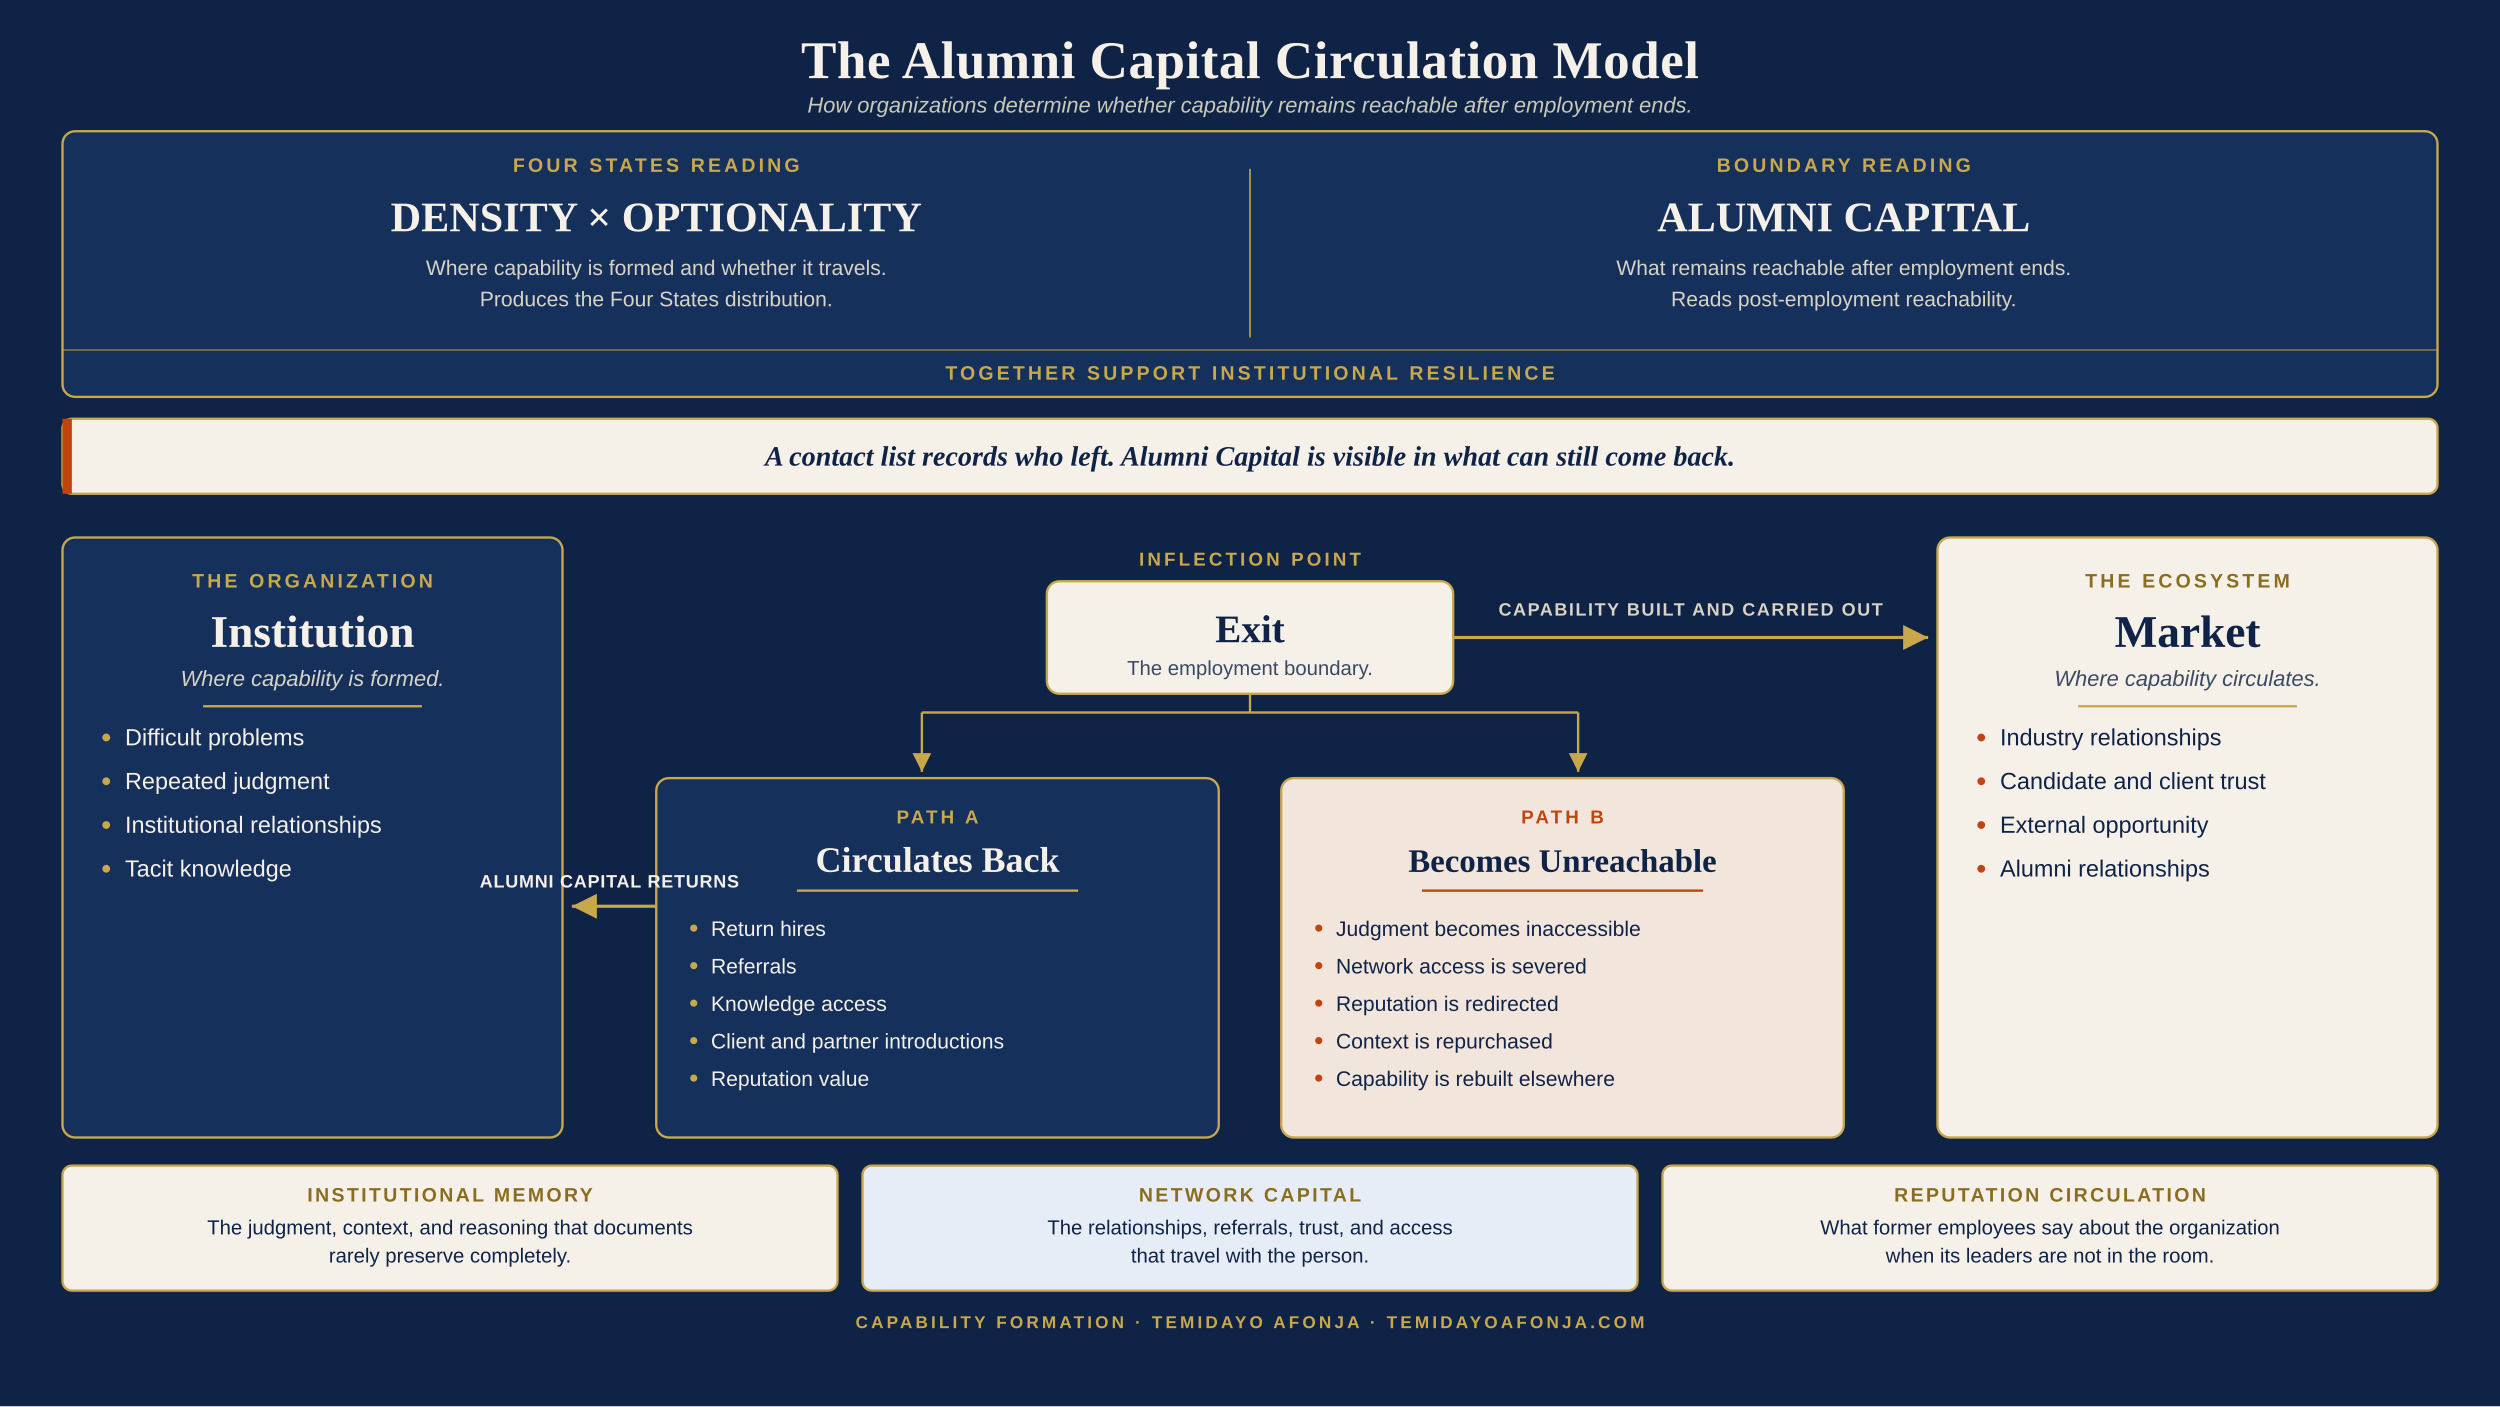
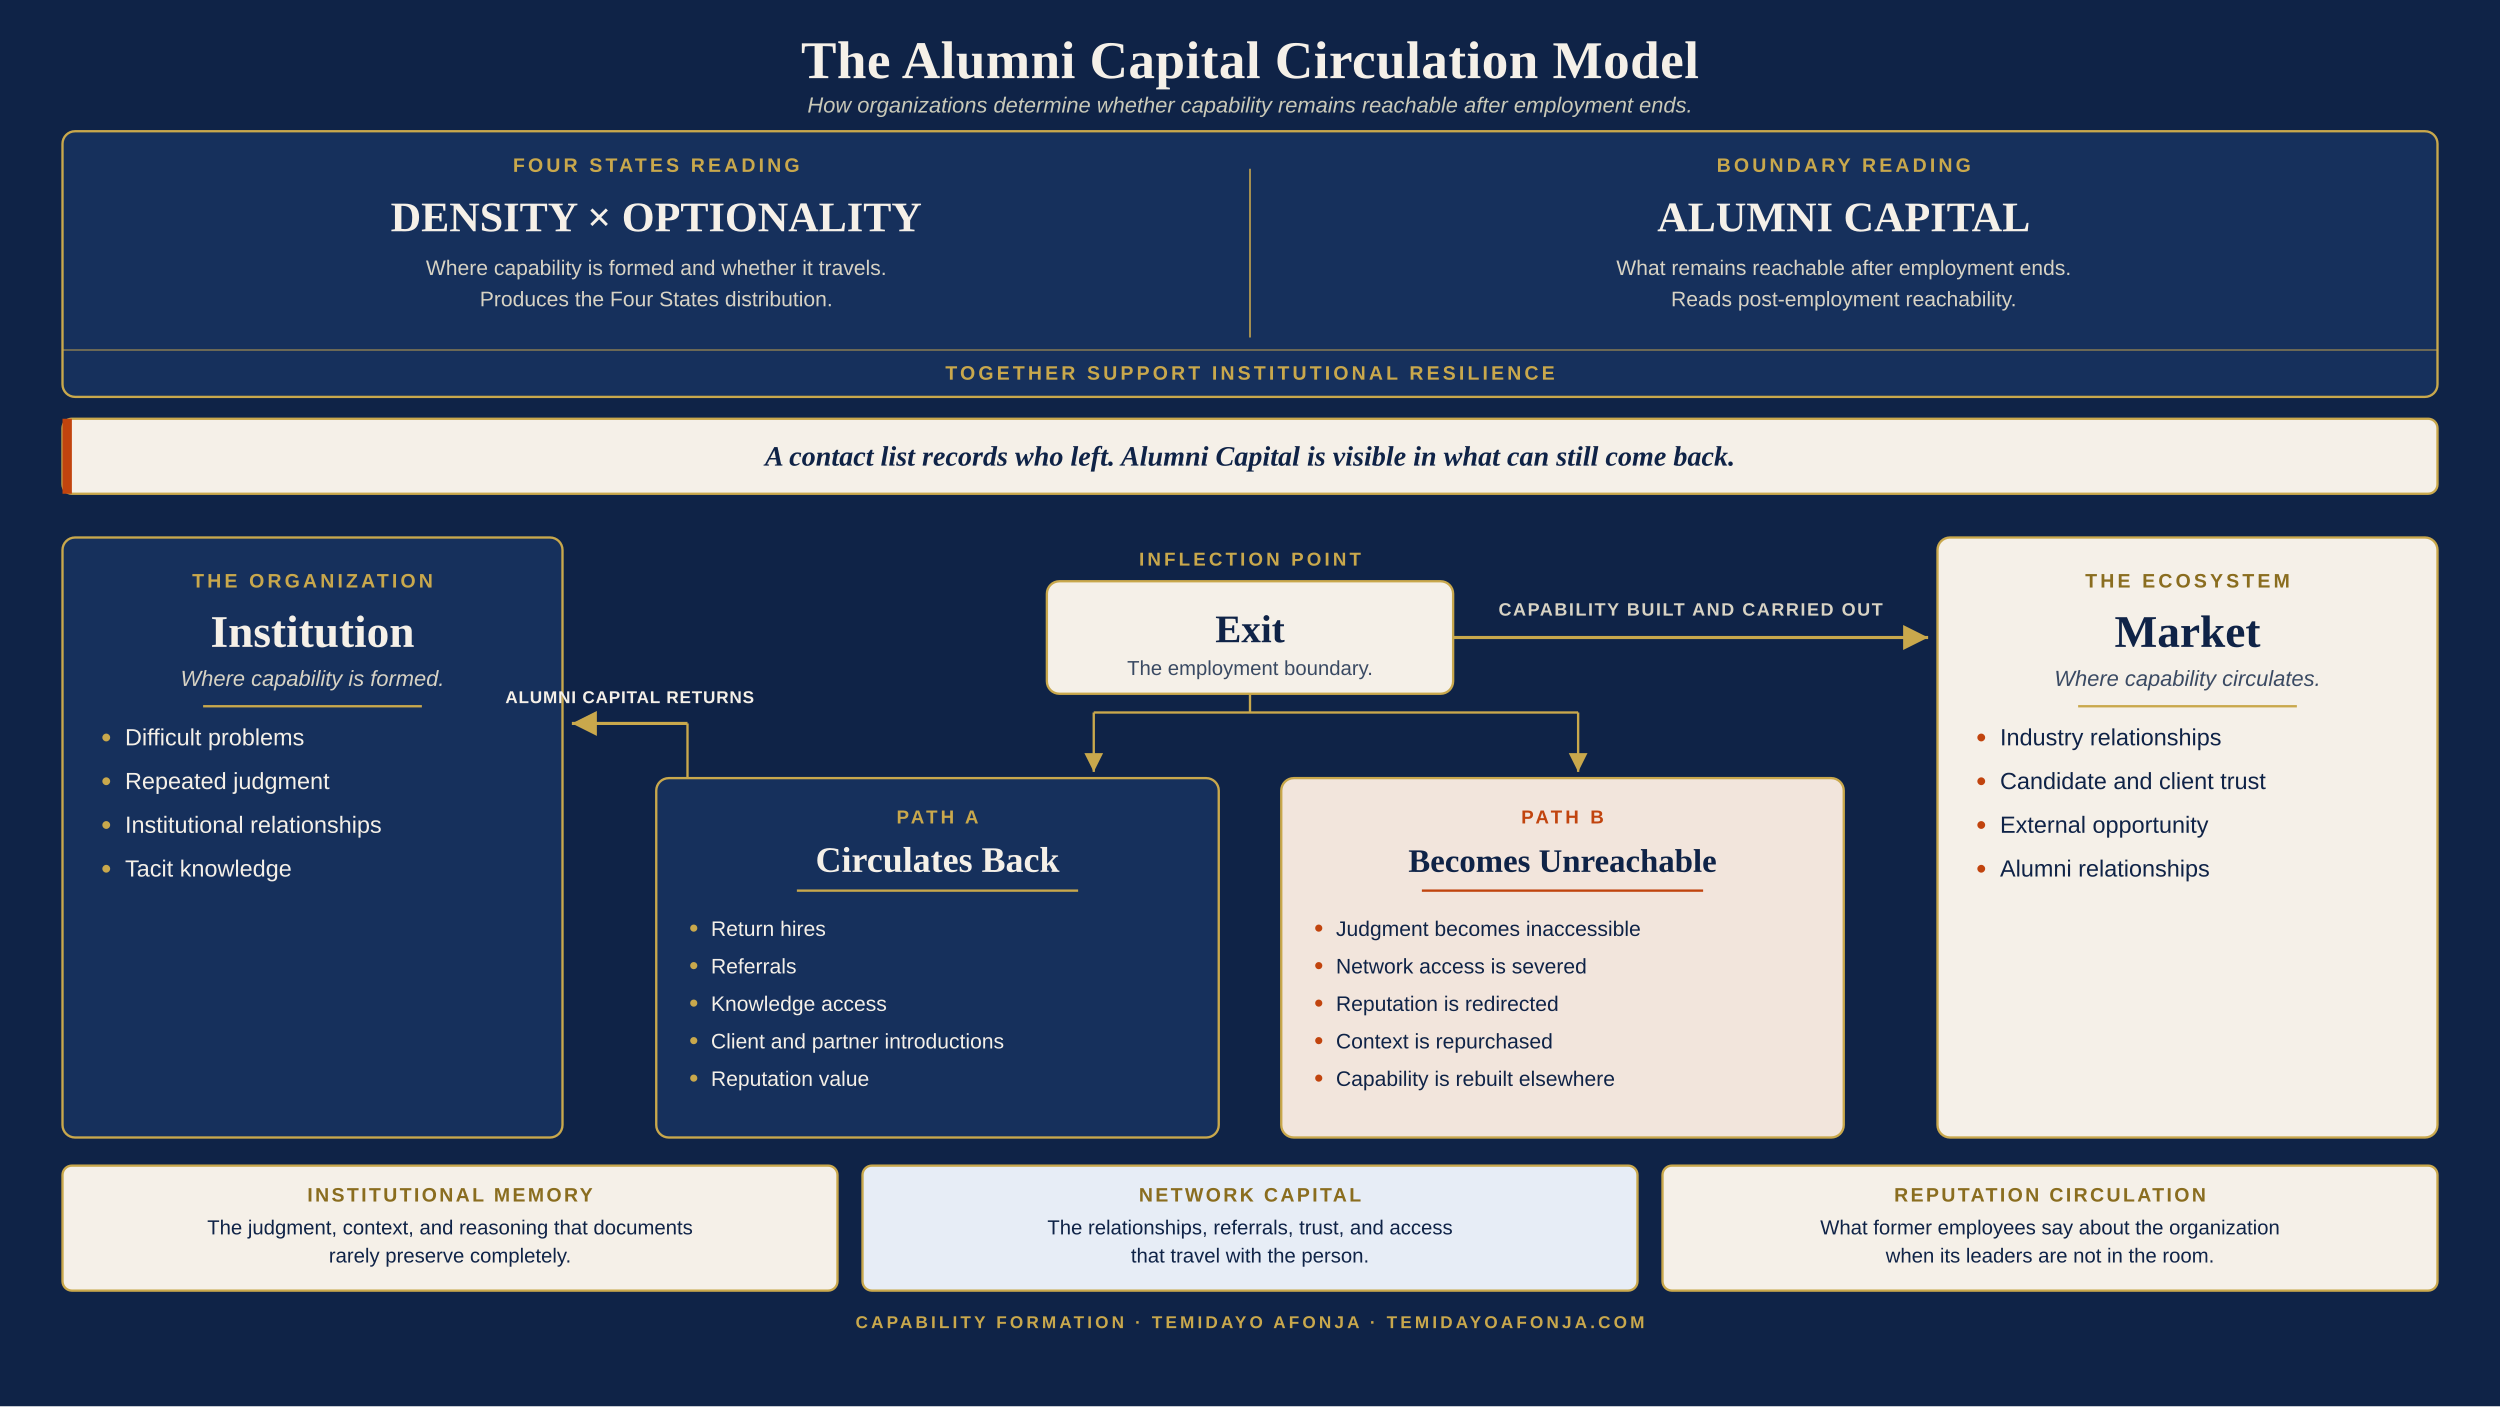
<svg xmlns="http://www.w3.org/2000/svg" viewBox="0 0 1600 900" width="1600" height="900" font-family="Georgia, 'Times New Roman', serif">
  <defs>
    <marker id="arrowGold" markerWidth="10" markerHeight="10" refX="8" refY="4" orient="auto">
      <path d="M0,0 L8,4 L0,8 Z" fill="#C9A84C" />
    </marker>
  </defs>
  <rect x="0" y="0" width="1600" height="900" fill="#0F2347" />
  <text x="800" y="50" text-anchor="middle" fill="#F5F0E8" font-size="34" font-weight="700" letter-spacing="0.3">The Alumni Capital Circulation Model</text>
  <text x="800" y="72" text-anchor="middle" fill="#C9C9B8" font-family="Arial, Helvetica, sans-serif" font-size="14" font-style="italic">How organizations determine whether capability remains reachable after employment ends.</text>
  <rect x="40" y="84" width="1520" height="170" rx="8" fill="#16305C" stroke="#C9A84C" stroke-width="1.5" />
  <line x1="800" y1="108" x2="800" y2="216" stroke="#C9A84C" stroke-width="1" />
  <text x="420" y="110" text-anchor="middle" fill="#C9A84C" font-family="Arial, Helvetica, sans-serif" font-size="12.5" font-weight="700" letter-spacing="2">FOUR STATES READING</text>
  <text x="420" y="148" text-anchor="middle" fill="#F5F0E8" font-size="27" font-weight="700">DENSITY × OPTIONALITY</text>
  <text x="420" y="176" text-anchor="middle" fill="#D8D3C4" font-family="Arial, Helvetica, sans-serif" font-size="13.5">Where capability is formed and whether it travels.</text>
  <text x="420" y="196" text-anchor="middle" fill="#D8D3C4" font-family="Arial, Helvetica, sans-serif" font-size="13.5">Produces the Four States distribution.</text>
  <text x="1180" y="110" text-anchor="middle" fill="#C9A84C" font-family="Arial, Helvetica, sans-serif" font-size="12.5" font-weight="700" letter-spacing="2">BOUNDARY READING</text>
  <text x="1180" y="148" text-anchor="middle" fill="#F5F0E8" font-size="27" font-weight="700">ALUMNI CAPITAL</text>
  <text x="1180" y="176" text-anchor="middle" fill="#D8D3C4" font-family="Arial, Helvetica, sans-serif" font-size="13.5">What remains reachable after employment ends.</text>
  <text x="1180" y="196" text-anchor="middle" fill="#D8D3C4" font-family="Arial, Helvetica, sans-serif" font-size="13.5">Reads post-employment reachability.</text>
  <line x1="40" y1="224" x2="1560" y2="224" stroke="#C9A84C" stroke-width="1" opacity="0.6" />
  <text x="800" y="243" text-anchor="middle" fill="#C9A84C" font-family="Arial, Helvetica, sans-serif" font-size="12.5" font-weight="700" letter-spacing="2">TOGETHER SUPPORT INSTITUTIONAL RESILIENCE</text>
  <rect x="40" y="268" width="1520" height="48" rx="6" fill="#F5F0E8" stroke="#C9A84C" stroke-width="1.5" />
  <rect x="40" y="268" width="6" height="48" fill="#C1440E" />
  <text x="800" y="298" text-anchor="middle" fill="#0F2347" font-size="18" font-weight="700" font-style="italic">A contact list records who left. Alumni Capital is visible in what can still come back.</text>
  <rect x="40" y="344" width="320" height="384" rx="8" fill="#16305C" stroke="#C9A84C" stroke-width="1.5" />
  <text x="200" y="376" text-anchor="middle" fill="#C9A84C" font-family="Arial, Helvetica, sans-serif" font-size="12.5" font-weight="700" letter-spacing="2">THE ORGANIZATION</text>
  <text x="200" y="414" text-anchor="middle" fill="#F5F0E8" font-size="29" font-weight="700">Institution</text>
  <text x="200" y="439" text-anchor="middle" fill="#D8D3C4" font-family="Arial, Helvetica, sans-serif" font-size="14" font-style="italic">Where capability is formed.</text>
  <line x1="130" y1="452" x2="270" y2="452" stroke="#C9A84C" stroke-width="1.5" />
  <g font-family="Arial, Helvetica, sans-serif" font-size="15" fill="#F5F0E8">
    <circle cx="68" cy="472" r="2.5" fill="#C9A84C" />
    <text x="80" y="477">Difficult problems</text>
    <circle cx="68" cy="500" r="2.5" fill="#C9A84C" />
    <text x="80" y="505">Repeated judgment</text>
    <circle cx="68" cy="528" r="2.5" fill="#C9A84C" />
    <text x="80" y="533">Institutional relationships</text>
    <circle cx="68" cy="556" r="2.5" fill="#C9A84C" />
    <text x="80" y="561">Tacit knowledge</text>
  </g>
  <rect x="1240" y="344" width="320" height="384" rx="8" fill="#F5F0E8" stroke="#C9A84C" stroke-width="1.5" />
  <text x="1400" y="376" text-anchor="middle" fill="#8A6D1F" font-family="Arial, Helvetica, sans-serif" font-size="12.5" font-weight="700" letter-spacing="2">THE ECOSYSTEM</text>
  <text x="1400" y="414" text-anchor="middle" fill="#0F2347" font-size="29" font-weight="700">Market</text>
  <text x="1400" y="439" text-anchor="middle" fill="#3A4A63" font-family="Arial, Helvetica, sans-serif" font-size="14" font-style="italic">Where capability circulates.</text>
  <line x1="1330" y1="452" x2="1470" y2="452" stroke="#C9A84C" stroke-width="1.5" />
  <g font-family="Arial, Helvetica, sans-serif" font-size="15" fill="#0F2347">
    <circle cx="1268" cy="472" r="2.5" fill="#C1440E" />
    <text x="1280" y="477">Industry relationships</text>
    <circle cx="1268" cy="500" r="2.5" fill="#C1440E" />
    <text x="1280" y="505">Candidate and client trust</text>
    <circle cx="1268" cy="528" r="2.5" fill="#C1440E" />
    <text x="1280" y="533">External opportunity</text>
    <circle cx="1268" cy="556" r="2.5" fill="#C1440E" />
    <text x="1280" y="561">Alumni relationships</text>
  </g>
  <text x="800" y="362" text-anchor="middle" fill="#C9A84C" font-family="Arial, Helvetica, sans-serif" font-size="12" font-weight="700" letter-spacing="2">INFLECTION POINT</text>
  <rect x="670" y="372" width="260" height="72" rx="8" fill="#F5F0E8" stroke="#C9A84C" stroke-width="1.5" />
  <text x="800" y="411" text-anchor="middle" fill="#0F2347" font-size="25" font-weight="700">Exit</text>
  <text x="800" y="432" text-anchor="middle" fill="#3A4A63" font-family="Arial, Helvetica, sans-serif" font-size="13">The employment boundary.</text>
  <line x1="930" y1="408" x2="1234" y2="408" stroke="#C9A84C" stroke-width="2" marker-end="url(#arrowGold)" />
  <text x="1082" y="394" text-anchor="middle" fill="#D8D3C4" font-family="Arial, Helvetica, sans-serif" font-size="11.5" font-weight="700" letter-spacing="1">CAPABILITY BUILT AND CARRIED OUT</text>
  <line x1="800" y1="444" x2="800" y2="456" stroke="#C9A84C" stroke-width="1.5" />
-   <line x1="590" y1="456" x2="1010" y2="456" stroke="#C9A84C" stroke-width="1.5" />
-   <line x1="590" y1="456" x2="590" y2="494" stroke="#C9A84C" stroke-width="1.5" marker-end="url(#arrowGold)" />
+   <line x1="700" y1="456" x2="1010" y2="456" stroke="#C9A84C" stroke-width="1.5" />
+   <line x1="700" y1="456" x2="700" y2="494" stroke="#C9A84C" stroke-width="1.5" marker-end="url(#arrowGold)" />
  <line x1="1010" y1="456" x2="1010" y2="494" stroke="#C9A84C" stroke-width="1.5" marker-end="url(#arrowGold)" />
  <rect x="420" y="498" width="360" height="230" rx="8" fill="#16305C" stroke="#C9A84C" stroke-width="1.5" />
  <text x="600" y="527" text-anchor="middle" fill="#C9A84C" font-family="Arial, Helvetica, sans-serif" font-size="12" font-weight="700" letter-spacing="2">PATH A</text>
  <text x="600" y="558" text-anchor="middle" fill="#F5F0E8" font-size="23" font-weight="700">Circulates Back</text>
  <line x1="510" y1="570" x2="690" y2="570" stroke="#C9A84C" stroke-width="1.5" />
  <g font-family="Arial, Helvetica, sans-serif" font-size="13.5" fill="#F5F0E8">
    <circle cx="444" cy="594" r="2.3" fill="#C9A84C" />
    <text x="455" y="599">Return hires</text>
    <circle cx="444" cy="618" r="2.3" fill="#C9A84C" />
    <text x="455" y="623">Referrals</text>
    <circle cx="444" cy="642" r="2.3" fill="#C9A84C" />
    <text x="455" y="647">Knowledge access</text>
    <circle cx="444" cy="666" r="2.3" fill="#C9A84C" />
    <text x="455" y="671">Client and partner introductions</text>
    <circle cx="444" cy="690" r="2.3" fill="#C9A84C" />
    <text x="455" y="695">Reputation value</text>
  </g>
  <rect x="820" y="498" width="360" height="230" rx="8" fill="#F2E5DC" stroke="#C9A84C" stroke-width="1.5" />
  <text x="1000" y="527" text-anchor="middle" fill="#C1440E" font-family="Arial, Helvetica, sans-serif" font-size="12" font-weight="700" letter-spacing="2">PATH B</text>
  <text x="1000" y="558" text-anchor="middle" fill="#0F2347" font-size="21" font-weight="700">Becomes Unreachable</text>
  <line x1="910" y1="570" x2="1090" y2="570" stroke="#C1440E" stroke-width="1.5" />
  <g font-family="Arial, Helvetica, sans-serif" font-size="13.5" fill="#0F2347">
    <circle cx="844" cy="594" r="2.3" fill="#C1440E" />
    <text x="855" y="599">Judgment becomes inaccessible</text>
    <circle cx="844" cy="618" r="2.3" fill="#C1440E" />
    <text x="855" y="623">Network access is severed</text>
    <circle cx="844" cy="642" r="2.3" fill="#C1440E" />
    <text x="855" y="647">Reputation is redirected</text>
    <circle cx="844" cy="666" r="2.3" fill="#C1440E" />
    <text x="855" y="671">Context is repurchased</text>
    <circle cx="844" cy="690" r="2.3" fill="#C1440E" />
    <text x="855" y="695">Capability is rebuilt elsewhere</text>
  </g>
-   <text x="390" y="568" text-anchor="middle" fill="#F5F0E8" font-family="Arial, Helvetica, sans-serif" font-size="11.5" font-weight="700" letter-spacing="0.5">ALUMNI CAPITAL RETURNS</text>
-   <line x1="420" y1="580" x2="366" y2="580" stroke="#C9A84C" stroke-width="2" marker-end="url(#arrowGold)" />
+   <line x1="440" y1="498" x2="440" y2="463" stroke="#C9A84C" stroke-width="1.5" />
+   <text x="403" y="450" text-anchor="middle" fill="#F5F0E8" font-family="Arial, Helvetica, sans-serif" font-size="11" font-weight="700" letter-spacing="0.5">ALUMNI CAPITAL RETURNS</text>
+   <line x1="440" y1="463" x2="366" y2="463" stroke="#C9A84C" stroke-width="2" marker-end="url(#arrowGold)" />
  <rect x="40" y="746" width="496" height="80" rx="6" fill="#F5F0E8" stroke="#C9A84C" stroke-width="1.5" />
  <text x="288" y="769" text-anchor="middle" fill="#8A6D1F" font-family="Arial, Helvetica, sans-serif" font-size="12.5" font-weight="700" letter-spacing="1.5">INSTITUTIONAL MEMORY</text>
  <text x="288" y="790" text-anchor="middle" fill="#0F2347" font-family="Arial, Helvetica, sans-serif" font-size="13">The judgment, context, and reasoning that documents</text>
  <text x="288" y="808" text-anchor="middle" fill="#0F2347" font-family="Arial, Helvetica, sans-serif" font-size="13">rarely preserve completely.</text>
  <rect x="552" y="746" width="496" height="80" rx="6" fill="#E7EDF6" stroke="#C9A84C" stroke-width="1.5" />
  <text x="800" y="769" text-anchor="middle" fill="#8A6D1F" font-family="Arial, Helvetica, sans-serif" font-size="12.5" font-weight="700" letter-spacing="1.5">NETWORK CAPITAL</text>
  <text x="800" y="790" text-anchor="middle" fill="#0F2347" font-family="Arial, Helvetica, sans-serif" font-size="13">The relationships, referrals, trust, and access</text>
  <text x="800" y="808" text-anchor="middle" fill="#0F2347" font-family="Arial, Helvetica, sans-serif" font-size="13">that travel with the person.</text>
  <rect x="1064" y="746" width="496" height="80" rx="6" fill="#F5F0E8" stroke="#C9A84C" stroke-width="1.5" />
  <text x="1312" y="769" text-anchor="middle" fill="#8A6D1F" font-family="Arial, Helvetica, sans-serif" font-size="12.5" font-weight="700" letter-spacing="1.5">REPUTATION CIRCULATION</text>
  <text x="1312" y="790" text-anchor="middle" fill="#0F2347" font-family="Arial, Helvetica, sans-serif" font-size="13">What former employees say about the organization</text>
  <text x="1312" y="808" text-anchor="middle" fill="#0F2347" font-family="Arial, Helvetica, sans-serif" font-size="13">when its leaders are not in the room.</text>
  <text x="800" y="850" text-anchor="middle" fill="#C9A84C" font-family="Arial, Helvetica, sans-serif" font-size="11" font-weight="700" letter-spacing="2">CAPABILITY FORMATION · TEMIDAYO AFONJA · TEMIDAYOAFONJA.COM</text>
</svg>
